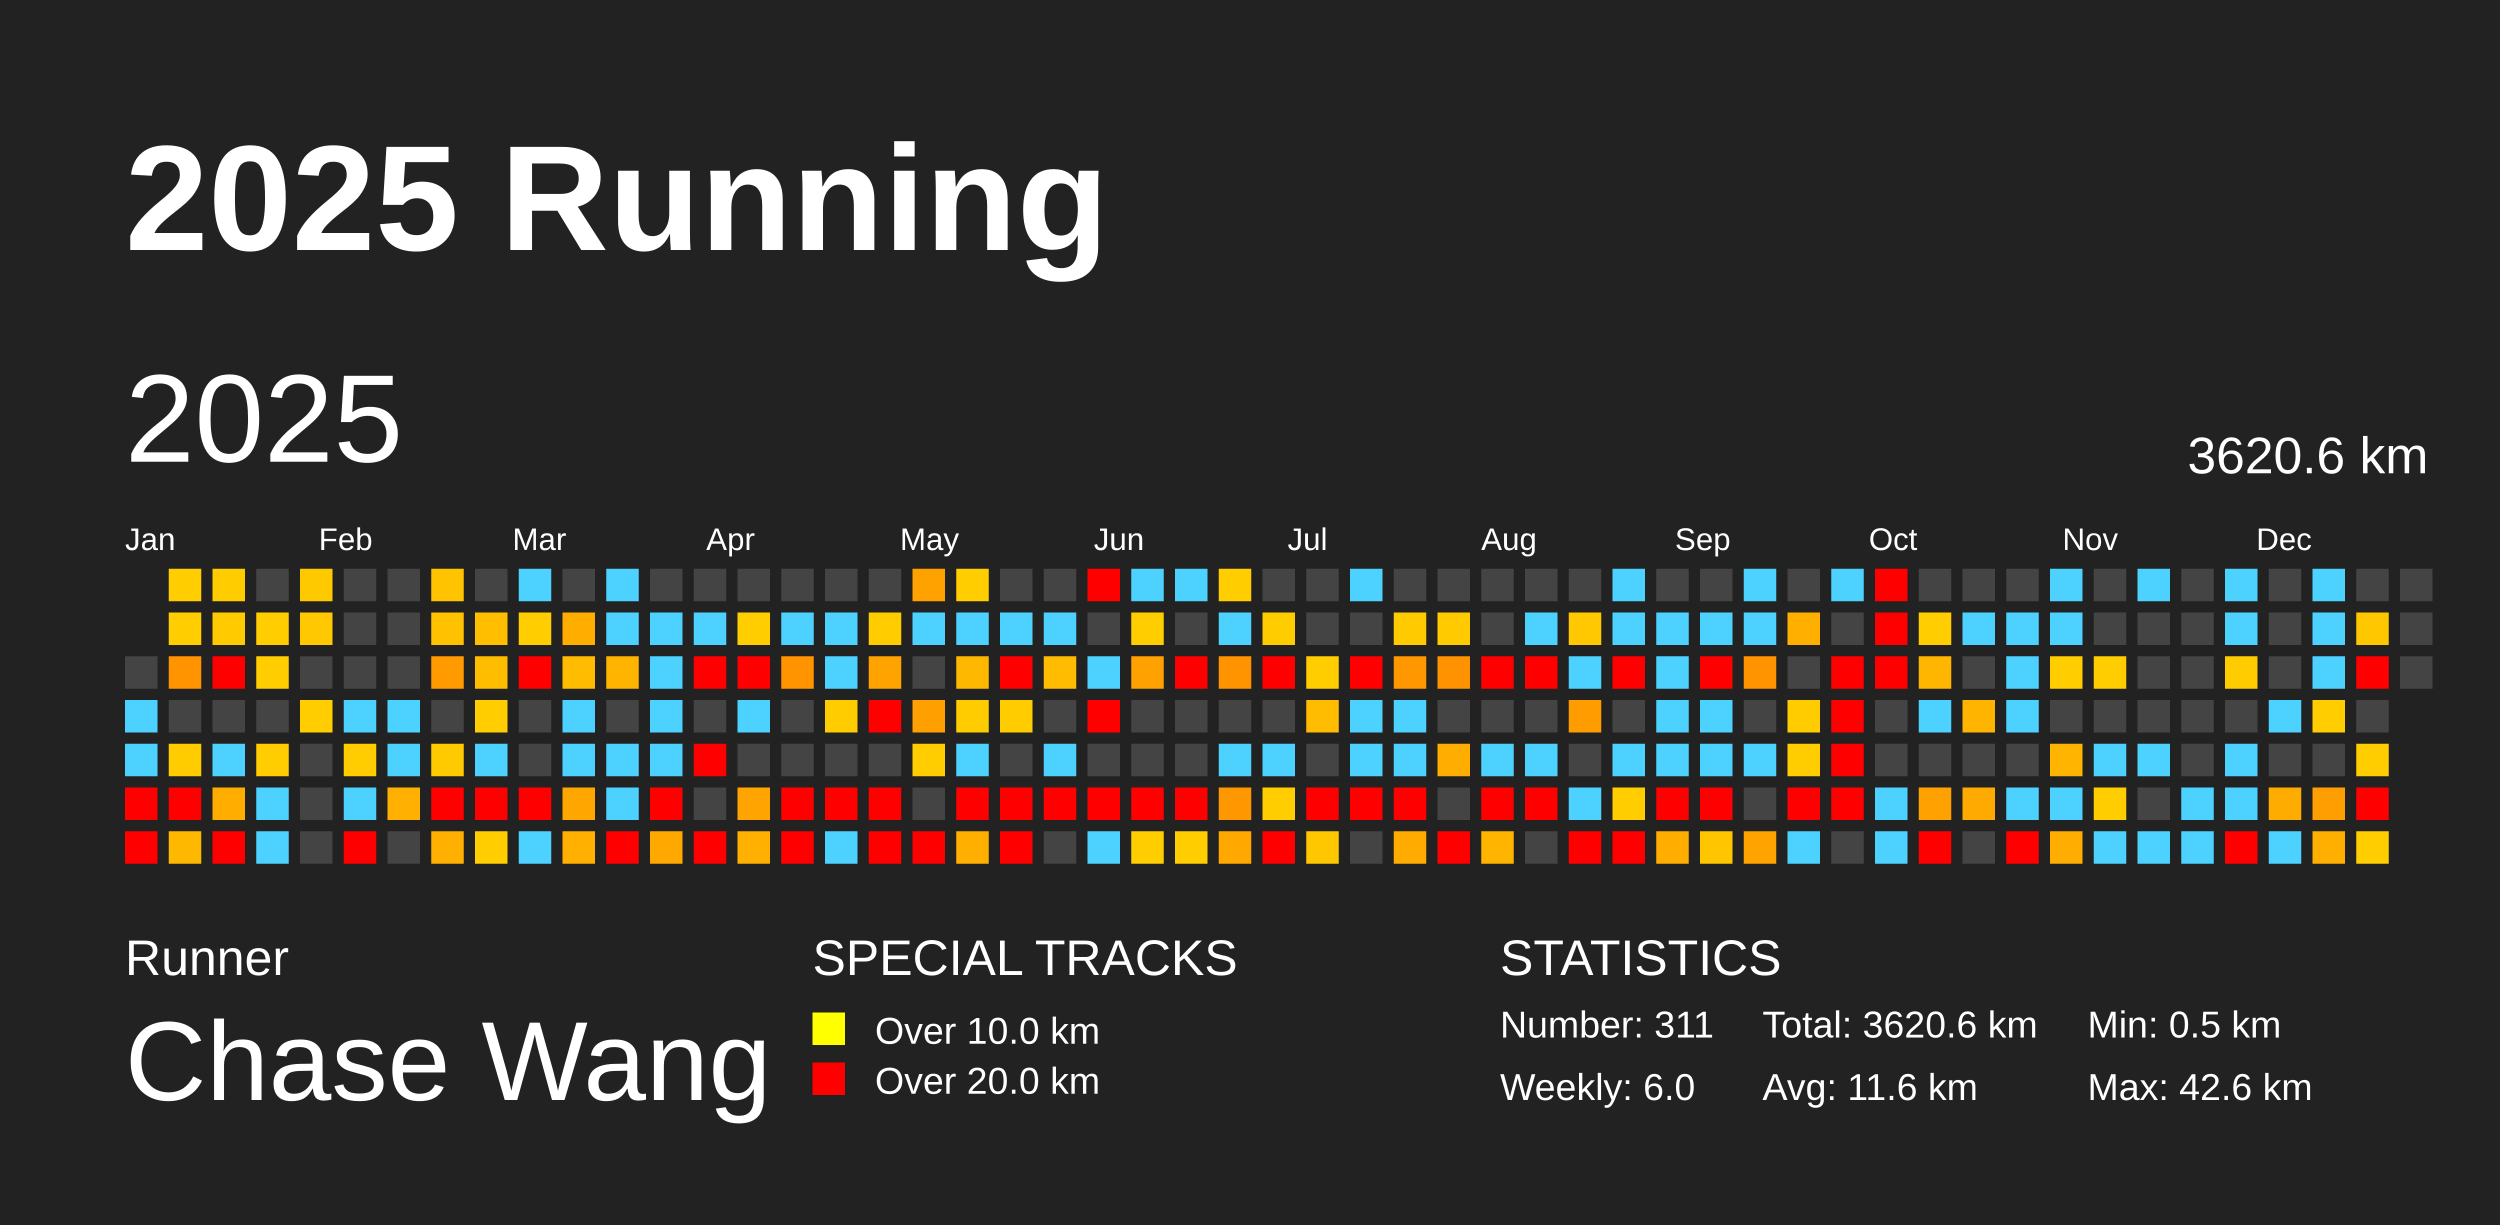
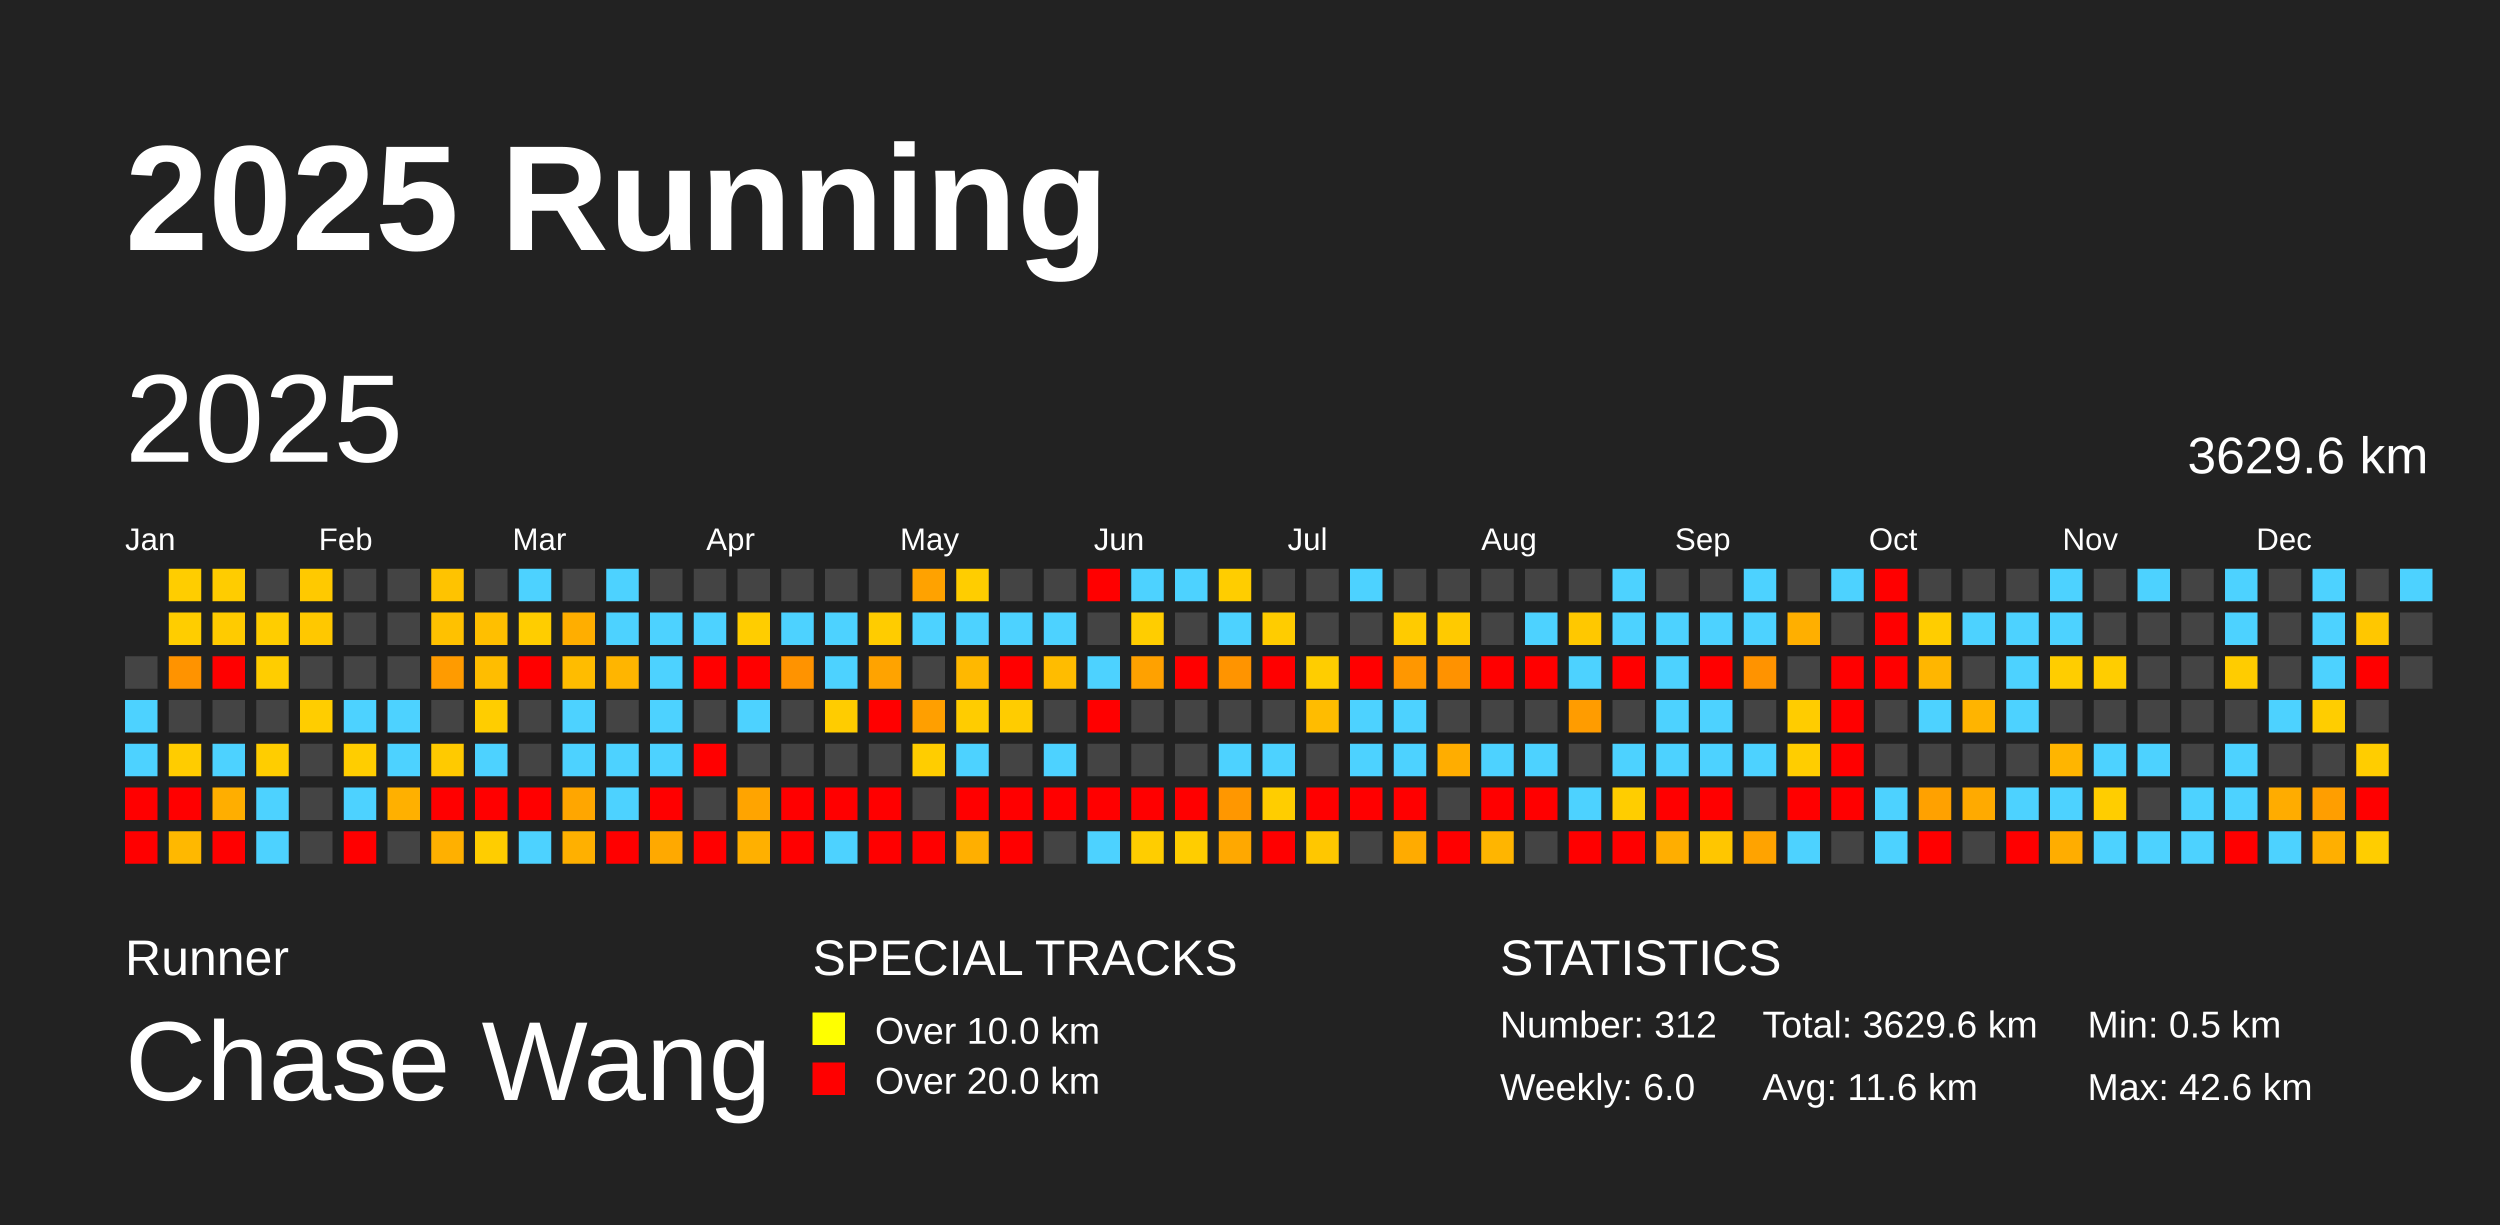
<svg xmlns="http://www.w3.org/2000/svg" baseProfile="full" height="98mm" version="1.1" viewBox="0,0,200,98" width="200mm">
  <defs />
  <rect fill="#222222" height="98" width="200" x="0" y="0" />
  <text fill="#FFFFFF" style="font-size:12px; font-family:Arial; font-weight:bold;" x="10" y="20">2025 Running</text>
  <text fill="#FFFFFF" style="font-size:4px; font-family:Arial" x="10" y="78">Runner</text>
  <text fill="#FFFFFF" style="font-size:9px; font-family:Arial" x="10" y="88">Chase Wang</text>
  <text fill="#FFFFFF" style="font-size:4px; font-family:Arial" x="65" y="78">SPECIAL TRACKS</text>
  <rect fill="yellow" height="2.6" width="2.6" x="65" y="81" />
  <text fill="#FFFFFF" style="font-size:3px; font-family:Arial" x="70" y="83.5">Over 10.0 km</text>
  <rect fill="red" height="2.6" width="2.6" x="65" y="85" />
  <text fill="#FFFFFF" style="font-size:3px; font-family:Arial" x="70" y="87.5">Over 20.0 km</text>
  <text fill="#FFFFFF" style="font-size:4px; font-family:Arial" x="120" y="78">STATISTICS</text>
-   <text fill="#FFFFFF" style="font-size:3px; font-family:Arial" x="120" y="83">Number: 311</text>
+   <text fill="#FFFFFF" style="font-size:3px; font-family:Arial" x="120" y="83">Number: 312</text>
  <text fill="#FFFFFF" style="font-size:3px; font-family:Arial" x="120" y="88">Weekly: 6.0</text>
-   <text fill="#FFFFFF" style="font-size:3px; font-family:Arial" x="141" y="83">Total: 3620.6 km</text>
+   <text fill="#FFFFFF" style="font-size:3px; font-family:Arial" x="141" y="83">Total: 3629.6 km</text>
  <text fill="#FFFFFF" style="font-size:3px; font-family:Arial" x="141" y="88">Avg: 11.6 km</text>
  <text fill="#FFFFFF" style="font-size:3px; font-family:Arial" x="167" y="83">Min: 0.5 km</text>
  <text fill="#FFFFFF" style="font-size:3px; font-family:Arial" x="167" y="88">Max: 42.6 km</text>
  <text dominant-baseline="hanging" fill="#FFFFFF" style="font-size:10.0px; font-family:Arial;" x="10" y="30">2025</text>
-   <text dominant-baseline="hanging" fill="#FFFFFF" style="font-size:4.125px; font-family:Arial;" x="175" y="35">3620.6 km</text>
+   <text dominant-baseline="hanging" fill="#FFFFFF" style="font-size:4.125px; font-family:Arial;" x="175" y="35">3629.6 km</text>
  <text fill="#FFFFFF" style="font-size:2.5px; font-family:Arial" x="10.0" y="44">Jan</text>
  <text fill="#FFFFFF" style="font-size:2.5px; font-family:Arial" x="25.5" y="44">Feb</text>
  <text fill="#FFFFFF" style="font-size:2.5px; font-family:Arial" x="41.0" y="44">Mar</text>
  <text fill="#FFFFFF" style="font-size:2.5px; font-family:Arial" x="56.5" y="44">Apr</text>
  <text fill="#FFFFFF" style="font-size:2.5px; font-family:Arial" x="72.0" y="44">May</text>
  <text fill="#FFFFFF" style="font-size:2.5px; font-family:Arial" x="87.5" y="44">Jun</text>
  <text fill="#FFFFFF" style="font-size:2.5px; font-family:Arial" x="103.0" y="44">Jul</text>
  <text fill="#FFFFFF" style="font-size:2.5px; font-family:Arial" x="118.5" y="44">Aug</text>
  <text fill="#FFFFFF" style="font-size:2.5px; font-family:Arial" x="134.0" y="44">Sep</text>
  <text fill="#FFFFFF" style="font-size:2.5px; font-family:Arial" x="149.5" y="44">Oct</text>
  <text fill="#FFFFFF" style="font-size:2.5px; font-family:Arial" x="165.0" y="44">Nov</text>
  <text fill="#FFFFFF" style="font-size:2.5px; font-family:Arial" x="180.5" y="44">Dec</text>
  <rect fill="#444444" height="2.6" width="2.6" x="10.0" y="52.5" />
  <rect fill="#4dd2ff" height="2.6" width="2.6" x="10.0" y="56.0" />
  <rect fill="#4dd2ff" height="2.6" width="2.6" x="10.0" y="59.5" />
  <rect fill="red" height="2.6" width="2.6" x="10.0" y="63.0" />
  <rect fill="red" height="2.6" width="2.6" x="10.0" y="66.5" />
  <rect fill="#ffcd00" height="2.6" width="2.6" x="13.5" y="45.5" />
  <rect fill="#ffcd00" height="2.6" width="2.6" x="13.5" y="49.0" />
  <rect fill="#ff9300" height="2.6" width="2.6" x="13.5" y="52.5" />
  <rect fill="#444444" height="2.6" width="2.6" x="13.5" y="56.0" />
  <rect fill="#ffcc00" height="2.6" width="2.6" x="13.5" y="59.5" />
  <rect fill="red" height="2.6" width="2.6" x="13.5" y="63.0" />
  <rect fill="#ffb800" height="2.6" width="2.6" x="13.5" y="66.5" />
  <rect fill="#ffcc00" height="2.6" width="2.6" x="17.0" y="45.5" />
  <rect fill="#ffcb00" height="2.6" width="2.6" x="17.0" y="49.0" />
  <rect fill="red" height="2.6" width="2.6" x="17.0" y="52.5" />
  <rect fill="#444444" height="2.6" width="2.6" x="17.0" y="56.0" />
  <rect fill="#4dd2ff" height="2.6" width="2.6" x="17.0" y="59.5" />
  <rect fill="#ffae00" height="2.6" width="2.6" x="17.0" y="63.0" />
  <rect fill="red" height="2.6" width="2.6" x="17.0" y="66.5" />
  <rect fill="#444444" height="2.6" width="2.6" x="20.5" y="45.5" />
  <rect fill="#ffcd00" height="2.6" width="2.6" x="20.5" y="49.0" />
  <rect fill="#ffcd00" height="2.6" width="2.6" x="20.5" y="52.5" />
  <rect fill="#444444" height="2.6" width="2.6" x="20.5" y="56.0" />
  <rect fill="#ffcd00" height="2.6" width="2.6" x="20.5" y="59.5" />
  <rect fill="#4dd2ff" height="2.6" width="2.6" x="20.5" y="63.0" />
  <rect fill="#4dd2ff" height="2.6" width="2.6" x="20.5" y="66.5" />
  <rect fill="#ffc900" height="2.6" width="2.6" x="24.0" y="45.5" />
  <rect fill="#ffc800" height="2.6" width="2.6" x="24.0" y="49.0" />
  <rect fill="#444444" height="2.6" width="2.6" x="24.0" y="52.5" />
  <rect fill="#ffcd00" height="2.6" width="2.6" x="24.0" y="56.0" />
  <rect fill="#444444" height="2.6" width="2.6" x="24.0" y="59.5" />
  <rect fill="#444444" height="2.6" width="2.6" x="24.0" y="63.0" />
  <rect fill="#444444" height="2.6" width="2.6" x="24.0" y="66.5" />
  <rect fill="#444444" height="2.6" width="2.6" x="27.5" y="45.5" />
  <rect fill="#444444" height="2.6" width="2.6" x="27.5" y="49.0" />
  <rect fill="#444444" height="2.6" width="2.6" x="27.5" y="52.5" />
  <rect fill="#4dd2ff" height="2.6" width="2.6" x="27.5" y="56.0" />
  <rect fill="#ffcd00" height="2.6" width="2.6" x="27.5" y="59.5" />
  <rect fill="#4dd2ff" height="2.6" width="2.6" x="27.5" y="63.0" />
  <rect fill="red" height="2.6" width="2.6" x="27.5" y="66.5" />
  <rect fill="#444444" height="2.6" width="2.6" x="31.0" y="45.5" />
  <rect fill="#444444" height="2.6" width="2.6" x="31.0" y="49.0" />
  <rect fill="#444444" height="2.6" width="2.6" x="31.0" y="52.5" />
  <rect fill="#4dd2ff" height="2.6" width="2.6" x="31.0" y="56.0" />
  <rect fill="#4dd2ff" height="2.6" width="2.6" x="31.0" y="59.5" />
  <rect fill="#ffb000" height="2.6" width="2.6" x="31.0" y="63.0" />
  <rect fill="#444444" height="2.6" width="2.6" x="31.0" y="66.5" />
  <rect fill="#ffc300" height="2.6" width="2.6" x="34.5" y="45.5" />
  <rect fill="#ffc100" height="2.6" width="2.6" x="34.5" y="49.0" />
  <rect fill="#ff9b00" height="2.6" width="2.6" x="34.5" y="52.5" />
  <rect fill="#444444" height="2.6" width="2.6" x="34.5" y="56.0" />
  <rect fill="#ffca00" height="2.6" width="2.6" x="34.5" y="59.5" />
  <rect fill="red" height="2.6" width="2.6" x="34.5" y="63.0" />
  <rect fill="#ffb000" height="2.6" width="2.6" x="34.5" y="66.5" />
  <rect fill="#444444" height="2.6" width="2.6" x="38.0" y="45.5" />
  <rect fill="#ffbf00" height="2.6" width="2.6" x="38.0" y="49.0" />
  <rect fill="#ffbd00" height="2.6" width="2.6" x="38.0" y="52.5" />
  <rect fill="#ffcd00" height="2.6" width="2.6" x="38.0" y="56.0" />
  <rect fill="#4dd2ff" height="2.6" width="2.6" x="38.0" y="59.5" />
  <rect fill="red" height="2.6" width="2.6" x="38.0" y="63.0" />
  <rect fill="#ffcd00" height="2.6" width="2.6" x="38.0" y="66.5" />
  <rect fill="#4dd2ff" height="2.6" width="2.6" x="41.5" y="45.5" />
  <rect fill="#ffcd00" height="2.6" width="2.6" x="41.5" y="49.0" />
  <rect fill="red" height="2.6" width="2.6" x="41.5" y="52.5" />
  <rect fill="#444444" height="2.6" width="2.6" x="41.5" y="56.0" />
  <rect fill="#444444" height="2.6" width="2.6" x="41.5" y="59.5" />
  <rect fill="red" height="2.6" width="2.6" x="41.5" y="63.0" />
  <rect fill="#4dd2ff" height="2.6" width="2.6" x="41.5" y="66.5" />
  <rect fill="#444444" height="2.6" width="2.6" x="45.0" y="45.5" />
  <rect fill="#ffae00" height="2.6" width="2.6" x="45.0" y="49.0" />
  <rect fill="#ffbc00" height="2.6" width="2.6" x="45.0" y="52.5" />
  <rect fill="#4dd2ff" height="2.6" width="2.6" x="45.0" y="56.0" />
  <rect fill="#4dd2ff" height="2.6" width="2.6" x="45.0" y="59.5" />
  <rect fill="#ffa600" height="2.6" width="2.6" x="45.0" y="63.0" />
  <rect fill="#ffb000" height="2.6" width="2.6" x="45.0" y="66.5" />
  <rect fill="#4dd2ff" height="2.6" width="2.6" x="48.5" y="45.5" />
  <rect fill="#4dd2ff" height="2.6" width="2.6" x="48.5" y="49.0" />
  <rect fill="#ffb500" height="2.6" width="2.6" x="48.5" y="52.5" />
  <rect fill="#444444" height="2.6" width="2.6" x="48.5" y="56.0" />
  <rect fill="#4dd2ff" height="2.6" width="2.6" x="48.5" y="59.5" />
  <rect fill="#4dd2ff" height="2.6" width="2.6" x="48.5" y="63.0" />
  <rect fill="red" height="2.6" width="2.6" x="48.5" y="66.5" />
  <rect fill="#444444" height="2.6" width="2.6" x="52.0" y="45.5" />
  <rect fill="#4dd2ff" height="2.6" width="2.6" x="52.0" y="49.0" />
  <rect fill="#4dd2ff" height="2.6" width="2.6" x="52.0" y="52.5" />
  <rect fill="#4dd2ff" height="2.6" width="2.6" x="52.0" y="56.0" />
  <rect fill="#4dd2ff" height="2.6" width="2.6" x="52.0" y="59.5" />
  <rect fill="red" height="2.6" width="2.6" x="52.0" y="63.0" />
  <rect fill="#ffa900" height="2.6" width="2.6" x="52.0" y="66.5" />
  <rect fill="#444444" height="2.6" width="2.6" x="55.5" y="45.5" />
  <rect fill="#4dd2ff" height="2.6" width="2.6" x="55.5" y="49.0" />
  <rect fill="red" height="2.6" width="2.6" x="55.5" y="52.5" />
  <rect fill="#444444" height="2.6" width="2.6" x="55.5" y="56.0" />
  <rect fill="red" height="2.6" width="2.6" x="55.5" y="59.5" />
  <rect fill="#444444" height="2.6" width="2.6" x="55.5" y="63.0" />
  <rect fill="red" height="2.6" width="2.6" x="55.5" y="66.5" />
  <rect fill="#444444" height="2.6" width="2.6" x="59.0" y="45.5" />
  <rect fill="#ffcd00" height="2.6" width="2.6" x="59.0" y="49.0" />
  <rect fill="red" height="2.6" width="2.6" x="59.0" y="52.5" />
  <rect fill="#4dd2ff" height="2.6" width="2.6" x="59.0" y="56.0" />
  <rect fill="#444444" height="2.6" width="2.6" x="59.0" y="59.5" />
  <rect fill="#ffa400" height="2.6" width="2.6" x="59.0" y="63.0" />
  <rect fill="#ffb000" height="2.6" width="2.6" x="59.0" y="66.5" />
  <rect fill="#444444" height="2.6" width="2.6" x="62.5" y="45.5" />
  <rect fill="#4dd2ff" height="2.6" width="2.6" x="62.5" y="49.0" />
  <rect fill="#ff9300" height="2.6" width="2.6" x="62.5" y="52.5" />
  <rect fill="#444444" height="2.6" width="2.6" x="62.5" y="56.0" />
  <rect fill="#444444" height="2.6" width="2.6" x="62.5" y="59.5" />
  <rect fill="red" height="2.6" width="2.6" x="62.5" y="63.0" />
  <rect fill="red" height="2.6" width="2.6" x="62.5" y="66.5" />
  <rect fill="#444444" height="2.6" width="2.6" x="66.0" y="45.5" />
  <rect fill="#4dd2ff" height="2.6" width="2.6" x="66.0" y="49.0" />
  <rect fill="#4dd2ff" height="2.6" width="2.6" x="66.0" y="52.5" />
  <rect fill="#ffcc00" height="2.6" width="2.6" x="66.0" y="56.0" />
  <rect fill="#444444" height="2.6" width="2.6" x="66.0" y="59.5" />
  <rect fill="red" height="2.6" width="2.6" x="66.0" y="63.0" />
  <rect fill="#4dd2ff" height="2.6" width="2.6" x="66.0" y="66.5" />
  <rect fill="#444444" height="2.6" width="2.6" x="69.5" y="45.5" />
  <rect fill="#ffcc00" height="2.6" width="2.6" x="69.5" y="49.0" />
  <rect fill="#ffa300" height="2.6" width="2.6" x="69.5" y="52.5" />
  <rect fill="red" height="2.6" width="2.6" x="69.5" y="56.0" />
  <rect fill="#444444" height="2.6" width="2.6" x="69.5" y="59.5" />
  <rect fill="red" height="2.6" width="2.6" x="69.5" y="63.0" />
  <rect fill="red" height="2.6" width="2.6" x="69.5" y="66.5" />
  <rect fill="#ffa200" height="2.6" width="2.6" x="73.0" y="45.5" />
  <rect fill="#4dd2ff" height="2.6" width="2.6" x="73.0" y="49.0" />
  <rect fill="#444444" height="2.6" width="2.6" x="73.0" y="52.5" />
  <rect fill="#ff9f00" height="2.6" width="2.6" x="73.0" y="56.0" />
  <rect fill="#ffcd00" height="2.6" width="2.6" x="73.0" y="59.5" />
  <rect fill="#444444" height="2.6" width="2.6" x="73.0" y="63.0" />
  <rect fill="red" height="2.6" width="2.6" x="73.0" y="66.5" />
  <rect fill="#ffcd00" height="2.6" width="2.6" x="76.5" y="45.5" />
  <rect fill="#4dd2ff" height="2.6" width="2.6" x="76.5" y="49.0" />
  <rect fill="#ffb800" height="2.6" width="2.6" x="76.5" y="52.5" />
  <rect fill="#ffcc00" height="2.6" width="2.6" x="76.5" y="56.0" />
  <rect fill="#4dd2ff" height="2.6" width="2.6" x="76.5" y="59.5" />
  <rect fill="red" height="2.6" width="2.6" x="76.5" y="63.0" />
  <rect fill="#ffaf00" height="2.6" width="2.6" x="76.5" y="66.5" />
  <rect fill="#444444" height="2.6" width="2.6" x="80.0" y="45.5" />
  <rect fill="#4dd2ff" height="2.6" width="2.6" x="80.0" y="49.0" />
  <rect fill="red" height="2.6" width="2.6" x="80.0" y="52.5" />
  <rect fill="#ffcc00" height="2.6" width="2.6" x="80.0" y="56.0" />
  <rect fill="#444444" height="2.6" width="2.6" x="80.0" y="59.5" />
  <rect fill="red" height="2.6" width="2.6" x="80.0" y="63.0" />
  <rect fill="red" height="2.6" width="2.6" x="80.0" y="66.5" />
  <rect fill="#444444" height="2.6" width="2.6" x="83.5" y="45.5" />
  <rect fill="#4dd2ff" height="2.6" width="2.6" x="83.5" y="49.0" />
  <rect fill="#ffbc00" height="2.6" width="2.6" x="83.5" y="52.5" />
  <rect fill="#444444" height="2.6" width="2.6" x="83.5" y="56.0" />
  <rect fill="#4dd2ff" height="2.6" width="2.6" x="83.5" y="59.5" />
  <rect fill="red" height="2.6" width="2.6" x="83.5" y="63.0" />
  <rect fill="#444444" height="2.6" width="2.6" x="83.5" y="66.5" />
  <rect fill="red" height="2.6" width="2.6" x="87.0" y="45.5" />
  <rect fill="#444444" height="2.6" width="2.6" x="87.0" y="49.0" />
  <rect fill="#4dd2ff" height="2.6" width="2.6" x="87.0" y="52.5" />
  <rect fill="red" height="2.6" width="2.6" x="87.0" y="56.0" />
  <rect fill="#444444" height="2.6" width="2.6" x="87.0" y="59.5" />
  <rect fill="red" height="2.6" width="2.6" x="87.0" y="63.0" />
  <rect fill="#4dd2ff" height="2.6" width="2.6" x="87.0" y="66.5" />
  <rect fill="#4dd2ff" height="2.6" width="2.6" x="90.5" y="45.5" />
  <rect fill="#ffcd00" height="2.6" width="2.6" x="90.5" y="49.0" />
  <rect fill="#ffa100" height="2.6" width="2.6" x="90.5" y="52.5" />
  <rect fill="#444444" height="2.6" width="2.6" x="90.5" y="56.0" />
  <rect fill="#444444" height="2.6" width="2.6" x="90.5" y="59.5" />
  <rect fill="red" height="2.6" width="2.6" x="90.5" y="63.0" />
  <rect fill="#ffcd00" height="2.6" width="2.6" x="90.5" y="66.5" />
  <rect fill="#4dd2ff" height="2.6" width="2.6" x="94.0" y="45.5" />
  <rect fill="#444444" height="2.6" width="2.6" x="94.0" y="49.0" />
  <rect fill="red" height="2.6" width="2.6" x="94.0" y="52.5" />
  <rect fill="#444444" height="2.6" width="2.6" x="94.0" y="56.0" />
  <rect fill="#444444" height="2.6" width="2.6" x="94.0" y="59.5" />
  <rect fill="red" height="2.6" width="2.6" x="94.0" y="63.0" />
  <rect fill="#ffcd00" height="2.6" width="2.6" x="94.0" y="66.5" />
  <rect fill="#ffcd00" height="2.6" width="2.6" x="97.5" y="45.5" />
  <rect fill="#4dd2ff" height="2.6" width="2.6" x="97.5" y="49.0" />
  <rect fill="#ff9400" height="2.6" width="2.6" x="97.5" y="52.5" />
  <rect fill="#444444" height="2.6" width="2.6" x="97.5" y="56.0" />
  <rect fill="#4dd2ff" height="2.6" width="2.6" x="97.5" y="59.5" />
  <rect fill="#ff9700" height="2.6" width="2.6" x="97.5" y="63.0" />
  <rect fill="#ffa800" height="2.6" width="2.6" x="97.5" y="66.5" />
  <rect fill="#444444" height="2.6" width="2.6" x="101.0" y="45.5" />
  <rect fill="#ffcc00" height="2.6" width="2.6" x="101.0" y="49.0" />
  <rect fill="red" height="2.6" width="2.6" x="101.0" y="52.5" />
  <rect fill="#444444" height="2.6" width="2.6" x="101.0" y="56.0" />
  <rect fill="#4dd2ff" height="2.6" width="2.6" x="101.0" y="59.5" />
  <rect fill="#ffcd00" height="2.6" width="2.6" x="101.0" y="63.0" />
  <rect fill="red" height="2.6" width="2.6" x="101.0" y="66.5" />
  <rect fill="#444444" height="2.6" width="2.6" x="104.5" y="45.5" />
  <rect fill="#444444" height="2.6" width="2.6" x="104.5" y="49.0" />
  <rect fill="#ffcd00" height="2.6" width="2.6" x="104.5" y="52.5" />
  <rect fill="#ffbc00" height="2.6" width="2.6" x="104.5" y="56.0" />
  <rect fill="#444444" height="2.6" width="2.6" x="104.5" y="59.5" />
  <rect fill="red" height="2.6" width="2.6" x="104.5" y="63.0" />
  <rect fill="#ffc700" height="2.6" width="2.6" x="104.5" y="66.5" />
  <rect fill="#4dd2ff" height="2.6" width="2.6" x="108.0" y="45.5" />
  <rect fill="#444444" height="2.6" width="2.6" x="108.0" y="49.0" />
  <rect fill="red" height="2.6" width="2.6" x="108.0" y="52.5" />
  <rect fill="#4dd2ff" height="2.6" width="2.6" x="108.0" y="56.0" />
  <rect fill="#4dd2ff" height="2.6" width="2.6" x="108.0" y="59.5" />
  <rect fill="red" height="2.6" width="2.6" x="108.0" y="63.0" />
  <rect fill="#444444" height="2.6" width="2.6" x="108.0" y="66.5" />
  <rect fill="#444444" height="2.6" width="2.6" x="111.5" y="45.5" />
  <rect fill="#ffcb00" height="2.6" width="2.6" x="111.5" y="49.0" />
  <rect fill="#ff9700" height="2.6" width="2.6" x="111.5" y="52.5" />
  <rect fill="#4dd2ff" height="2.6" width="2.6" x="111.5" y="56.0" />
  <rect fill="#4dd2ff" height="2.6" width="2.6" x="111.5" y="59.5" />
  <rect fill="red" height="2.6" width="2.6" x="111.5" y="63.0" />
  <rect fill="#ffab00" height="2.6" width="2.6" x="111.5" y="66.5" />
  <rect fill="#444444" height="2.6" width="2.6" x="115.0" y="45.5" />
  <rect fill="#ffca00" height="2.6" width="2.6" x="115.0" y="49.0" />
  <rect fill="#ff9200" height="2.6" width="2.6" x="115.0" y="52.5" />
  <rect fill="#444444" height="2.6" width="2.6" x="115.0" y="56.0" />
  <rect fill="#ffad00" height="2.6" width="2.6" x="115.0" y="59.5" />
  <rect fill="#444444" height="2.6" width="2.6" x="115.0" y="63.0" />
  <rect fill="red" height="2.6" width="2.6" x="115.0" y="66.5" />
  <rect fill="#444444" height="2.6" width="2.6" x="118.5" y="45.5" />
  <rect fill="#444444" height="2.6" width="2.6" x="118.5" y="49.0" />
  <rect fill="red" height="2.6" width="2.6" x="118.5" y="52.5" />
  <rect fill="#444444" height="2.6" width="2.6" x="118.5" y="56.0" />
  <rect fill="#4dd2ff" height="2.6" width="2.6" x="118.5" y="59.5" />
  <rect fill="red" height="2.6" width="2.6" x="118.5" y="63.0" />
  <rect fill="#ffb500" height="2.6" width="2.6" x="118.5" y="66.5" />
  <rect fill="#444444" height="2.6" width="2.6" x="122.0" y="45.5" />
  <rect fill="#4dd2ff" height="2.6" width="2.6" x="122.0" y="49.0" />
  <rect fill="red" height="2.6" width="2.6" x="122.0" y="52.5" />
  <rect fill="#444444" height="2.6" width="2.6" x="122.0" y="56.0" />
  <rect fill="#4dd2ff" height="2.6" width="2.6" x="122.0" y="59.5" />
  <rect fill="red" height="2.6" width="2.6" x="122.0" y="63.0" />
  <rect fill="#444444" height="2.6" width="2.6" x="122.0" y="66.5" />
  <rect fill="#444444" height="2.6" width="2.6" x="125.5" y="45.5" />
  <rect fill="#ffc800" height="2.6" width="2.6" x="125.5" y="49.0" />
  <rect fill="#4dd2ff" height="2.6" width="2.6" x="125.5" y="52.5" />
  <rect fill="#ff9c00" height="2.6" width="2.6" x="125.5" y="56.0" />
  <rect fill="#444444" height="2.6" width="2.6" x="125.5" y="59.5" />
  <rect fill="#4dd2ff" height="2.6" width="2.6" x="125.5" y="63.0" />
  <rect fill="red" height="2.6" width="2.6" x="125.5" y="66.5" />
  <rect fill="#4dd2ff" height="2.6" width="2.6" x="129.0" y="45.5" />
  <rect fill="#4dd2ff" height="2.6" width="2.6" x="129.0" y="49.0" />
  <rect fill="red" height="2.6" width="2.6" x="129.0" y="52.5" />
  <rect fill="#444444" height="2.6" width="2.6" x="129.0" y="56.0" />
  <rect fill="#4dd2ff" height="2.6" width="2.6" x="129.0" y="59.5" />
  <rect fill="#ffcd00" height="2.6" width="2.6" x="129.0" y="63.0" />
  <rect fill="red" height="2.6" width="2.6" x="129.0" y="66.5" />
  <rect fill="#444444" height="2.6" width="2.6" x="132.5" y="45.5" />
  <rect fill="#4dd2ff" height="2.6" width="2.6" x="132.5" y="49.0" />
  <rect fill="#4dd2ff" height="2.6" width="2.6" x="132.5" y="52.5" />
  <rect fill="#4dd2ff" height="2.6" width="2.6" x="132.5" y="56.0" />
  <rect fill="#4dd2ff" height="2.6" width="2.6" x="132.5" y="59.5" />
  <rect fill="red" height="2.6" width="2.6" x="132.5" y="63.0" />
  <rect fill="#ffae00" height="2.6" width="2.6" x="132.5" y="66.5" />
  <rect fill="#444444" height="2.6" width="2.6" x="136.0" y="45.5" />
  <rect fill="#4dd2ff" height="2.6" width="2.6" x="136.0" y="49.0" />
  <rect fill="red" height="2.6" width="2.6" x="136.0" y="52.5" />
  <rect fill="#4dd2ff" height="2.6" width="2.6" x="136.0" y="56.0" />
  <rect fill="#4dd2ff" height="2.6" width="2.6" x="136.0" y="59.5" />
  <rect fill="red" height="2.6" width="2.6" x="136.0" y="63.0" />
  <rect fill="#ffc600" height="2.6" width="2.6" x="136.0" y="66.5" />
  <rect fill="#4dd2ff" height="2.6" width="2.6" x="139.5" y="45.5" />
  <rect fill="#4dd2ff" height="2.6" width="2.6" x="139.5" y="49.0" />
  <rect fill="#ff9300" height="2.6" width="2.6" x="139.5" y="52.5" />
  <rect fill="#444444" height="2.6" width="2.6" x="139.5" y="56.0" />
  <rect fill="#4dd2ff" height="2.6" width="2.6" x="139.5" y="59.5" />
  <rect fill="#444444" height="2.6" width="2.6" x="139.5" y="63.0" />
  <rect fill="#ffa300" height="2.6" width="2.6" x="139.5" y="66.5" />
  <rect fill="#444444" height="2.6" width="2.6" x="143.0" y="45.5" />
  <rect fill="#ffaf00" height="2.6" width="2.6" x="143.0" y="49.0" />
  <rect fill="#444444" height="2.6" width="2.6" x="143.0" y="52.5" />
  <rect fill="#ffcc00" height="2.6" width="2.6" x="143.0" y="56.0" />
  <rect fill="#ffcd00" height="2.6" width="2.6" x="143.0" y="59.5" />
  <rect fill="red" height="2.6" width="2.6" x="143.0" y="63.0" />
  <rect fill="#4dd2ff" height="2.6" width="2.6" x="143.0" y="66.5" />
  <rect fill="#4dd2ff" height="2.6" width="2.6" x="146.5" y="45.5" />
  <rect fill="#444444" height="2.6" width="2.6" x="146.5" y="49.0" />
  <rect fill="red" height="2.6" width="2.6" x="146.5" y="52.5" />
  <rect fill="red" height="2.6" width="2.6" x="146.5" y="56.0" />
  <rect fill="red" height="2.6" width="2.6" x="146.5" y="59.5" />
  <rect fill="red" height="2.6" width="2.6" x="146.5" y="63.0" />
  <rect fill="#444444" height="2.6" width="2.6" x="146.5" y="66.5" />
  <rect fill="red" height="2.6" width="2.6" x="150.0" y="45.5" />
  <rect fill="red" height="2.6" width="2.6" x="150.0" y="49.0" />
  <rect fill="red" height="2.6" width="2.6" x="150.0" y="52.5" />
  <rect fill="#444444" height="2.6" width="2.6" x="150.0" y="56.0" />
  <rect fill="#444444" height="2.6" width="2.6" x="150.0" y="59.5" />
  <rect fill="#4dd2ff" height="2.6" width="2.6" x="150.0" y="63.0" />
  <rect fill="#4dd2ff" height="2.6" width="2.6" x="150.0" y="66.5" />
  <rect fill="#444444" height="2.6" width="2.6" x="153.5" y="45.5" />
  <rect fill="#ffcd00" height="2.6" width="2.6" x="153.5" y="49.0" />
  <rect fill="#ffb600" height="2.6" width="2.6" x="153.5" y="52.5" />
  <rect fill="#4dd2ff" height="2.6" width="2.6" x="153.5" y="56.0" />
  <rect fill="#444444" height="2.6" width="2.6" x="153.5" y="59.5" />
  <rect fill="#ffa100" height="2.6" width="2.6" x="153.5" y="63.0" />
  <rect fill="red" height="2.6" width="2.6" x="153.5" y="66.5" />
  <rect fill="#444444" height="2.6" width="2.6" x="157.0" y="45.5" />
  <rect fill="#4dd2ff" height="2.6" width="2.6" x="157.0" y="49.0" />
  <rect fill="#444444" height="2.6" width="2.6" x="157.0" y="52.5" />
  <rect fill="#ffb400" height="2.6" width="2.6" x="157.0" y="56.0" />
  <rect fill="#444444" height="2.6" width="2.6" x="157.0" y="59.5" />
  <rect fill="#ffaa00" height="2.6" width="2.6" x="157.0" y="63.0" />
  <rect fill="#444444" height="2.6" width="2.6" x="157.0" y="66.5" />
  <rect fill="#444444" height="2.6" width="2.6" x="160.5" y="45.5" />
  <rect fill="#4dd2ff" height="2.6" width="2.6" x="160.5" y="49.0" />
  <rect fill="#4dd2ff" height="2.6" width="2.6" x="160.5" y="52.5" />
  <rect fill="#4dd2ff" height="2.6" width="2.6" x="160.5" y="56.0" />
  <rect fill="#444444" height="2.6" width="2.6" x="160.5" y="59.5" />
  <rect fill="#4dd2ff" height="2.6" width="2.6" x="160.5" y="63.0" />
  <rect fill="red" height="2.6" width="2.6" x="160.5" y="66.5" />
  <rect fill="#4dd2ff" height="2.6" width="2.6" x="164.0" y="45.5" />
  <rect fill="#4dd2ff" height="2.6" width="2.6" x="164.0" y="49.0" />
  <rect fill="#ffcd00" height="2.6" width="2.6" x="164.0" y="52.5" />
  <rect fill="#444444" height="2.6" width="2.6" x="164.0" y="56.0" />
  <rect fill="#ffb500" height="2.6" width="2.6" x="164.0" y="59.5" />
  <rect fill="#4dd2ff" height="2.6" width="2.6" x="164.0" y="63.0" />
  <rect fill="#ffad00" height="2.6" width="2.6" x="164.0" y="66.5" />
  <rect fill="#444444" height="2.6" width="2.6" x="167.5" y="45.5" />
  <rect fill="#444444" height="2.6" width="2.6" x="167.5" y="49.0" />
  <rect fill="#ffcd00" height="2.6" width="2.6" x="167.5" y="52.5" />
  <rect fill="#444444" height="2.6" width="2.6" x="167.5" y="56.0" />
  <rect fill="#4dd2ff" height="2.6" width="2.6" x="167.5" y="59.5" />
  <rect fill="#ffcd00" height="2.6" width="2.6" x="167.5" y="63.0" />
  <rect fill="#4dd2ff" height="2.6" width="2.6" x="167.5" y="66.5" />
  <rect fill="#4dd2ff" height="2.6" width="2.6" x="171.0" y="45.5" />
  <rect fill="#444444" height="2.6" width="2.6" x="171.0" y="49.0" />
  <rect fill="#444444" height="2.6" width="2.6" x="171.0" y="52.5" />
  <rect fill="#444444" height="2.6" width="2.6" x="171.0" y="56.0" />
  <rect fill="#4dd2ff" height="2.6" width="2.6" x="171.0" y="59.5" />
  <rect fill="#444444" height="2.6" width="2.6" x="171.0" y="63.0" />
  <rect fill="#4dd2ff" height="2.6" width="2.6" x="171.0" y="66.5" />
  <rect fill="#444444" height="2.6" width="2.6" x="174.5" y="45.5" />
  <rect fill="#444444" height="2.6" width="2.6" x="174.5" y="49.0" />
  <rect fill="#444444" height="2.6" width="2.6" x="174.5" y="52.5" />
  <rect fill="#444444" height="2.6" width="2.6" x="174.5" y="56.0" />
  <rect fill="#444444" height="2.6" width="2.6" x="174.5" y="59.5" />
  <rect fill="#4dd2ff" height="2.6" width="2.6" x="174.5" y="63.0" />
  <rect fill="#4dd2ff" height="2.6" width="2.6" x="174.5" y="66.5" />
  <rect fill="#4dd2ff" height="2.6" width="2.6" x="178.0" y="45.5" />
  <rect fill="#4dd2ff" height="2.6" width="2.6" x="178.0" y="49.0" />
  <rect fill="#ffcc00" height="2.6" width="2.6" x="178.0" y="52.5" />
  <rect fill="#444444" height="2.6" width="2.6" x="178.0" y="56.0" />
  <rect fill="#4dd2ff" height="2.6" width="2.6" x="178.0" y="59.5" />
  <rect fill="#4dd2ff" height="2.6" width="2.6" x="178.0" y="63.0" />
  <rect fill="red" height="2.6" width="2.6" x="178.0" y="66.5" />
  <rect fill="#444444" height="2.6" width="2.6" x="181.5" y="45.5" />
  <rect fill="#444444" height="2.6" width="2.6" x="181.5" y="49.0" />
  <rect fill="#444444" height="2.6" width="2.6" x="181.5" y="52.5" />
  <rect fill="#4dd2ff" height="2.6" width="2.6" x="181.5" y="56.0" />
  <rect fill="#444444" height="2.6" width="2.6" x="181.5" y="59.5" />
  <rect fill="#ffac00" height="2.6" width="2.6" x="181.5" y="63.0" />
  <rect fill="#4dd2ff" height="2.6" width="2.6" x="181.5" y="66.5" />
  <rect fill="#4dd2ff" height="2.6" width="2.6" x="185.0" y="45.5" />
  <rect fill="#4dd2ff" height="2.6" width="2.6" x="185.0" y="49.0" />
  <rect fill="#4dd2ff" height="2.6" width="2.6" x="185.0" y="52.5" />
  <rect fill="#ffcd00" height="2.6" width="2.6" x="185.0" y="56.0" />
  <rect fill="#444444" height="2.6" width="2.6" x="185.0" y="59.5" />
  <rect fill="#ff9e00" height="2.6" width="2.6" x="185.0" y="63.0" />
  <rect fill="#ffaf00" height="2.6" width="2.6" x="185.0" y="66.5" />
  <rect fill="#444444" height="2.6" width="2.6" x="188.5" y="45.5" />
  <rect fill="#ffc700" height="2.6" width="2.6" x="188.5" y="49.0" />
  <rect fill="red" height="2.6" width="2.6" x="188.5" y="52.5" />
  <rect fill="#444444" height="2.6" width="2.6" x="188.5" y="56.0" />
  <rect fill="#ffcd00" height="2.6" width="2.6" x="188.5" y="59.5" />
  <rect fill="red" height="2.6" width="2.6" x="188.5" y="63.0" />
  <rect fill="#ffcd00" height="2.6" width="2.6" x="188.5" y="66.5" />
-   <rect fill="#444444" height="2.6" width="2.6" x="192.0" y="45.5" />
+   <rect fill="#4dd2ff" height="2.6" width="2.6" x="192.0" y="45.5" />
  <rect fill="#444444" height="2.6" width="2.6" x="192.0" y="49.0" />
  <rect fill="#444444" height="2.6" width="2.6" x="192.0" y="52.5" />
</svg>
